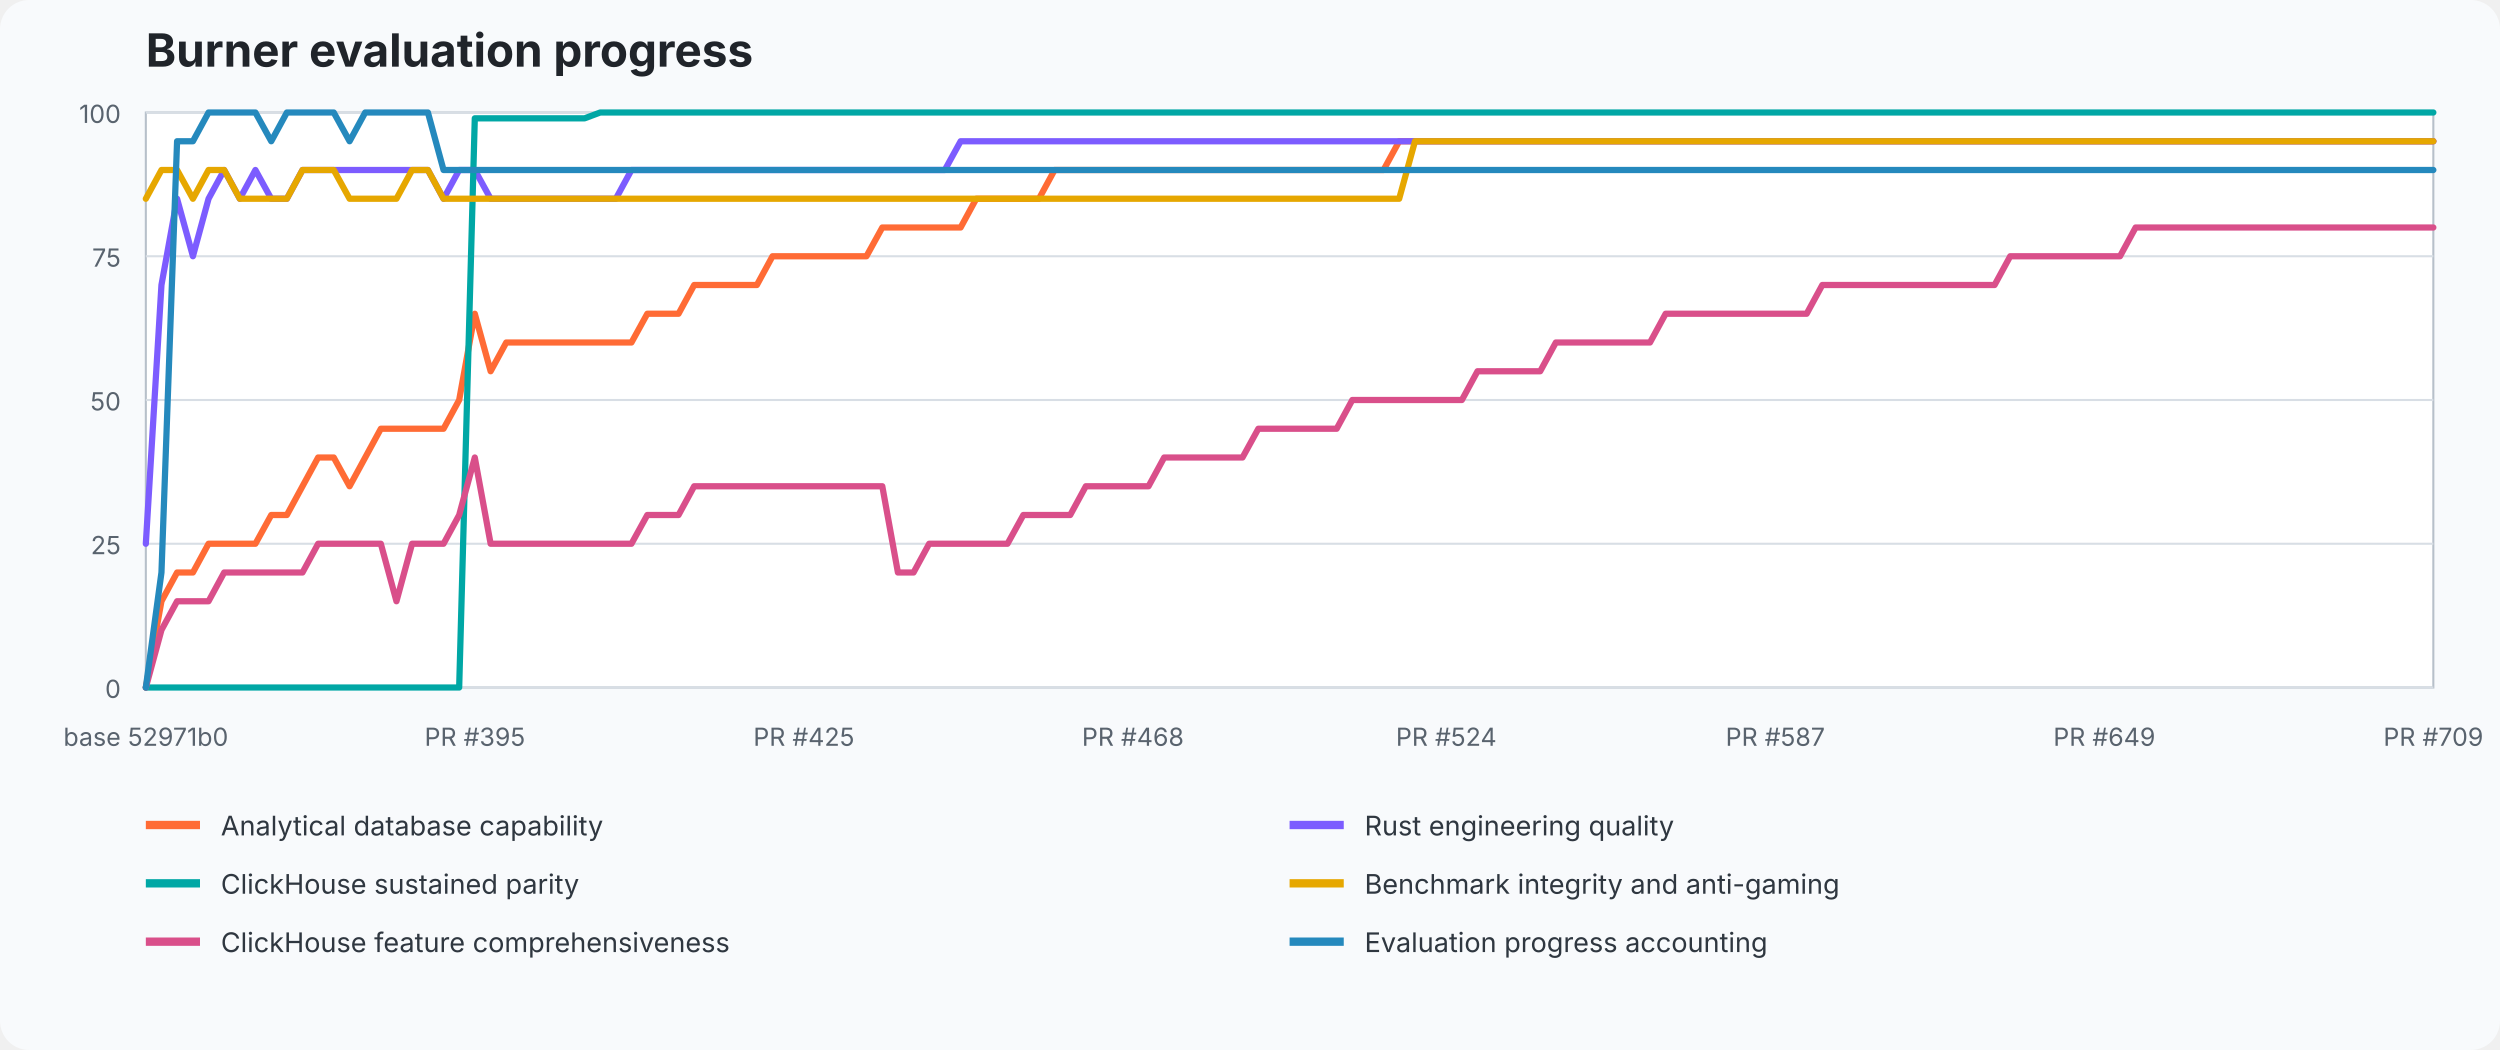
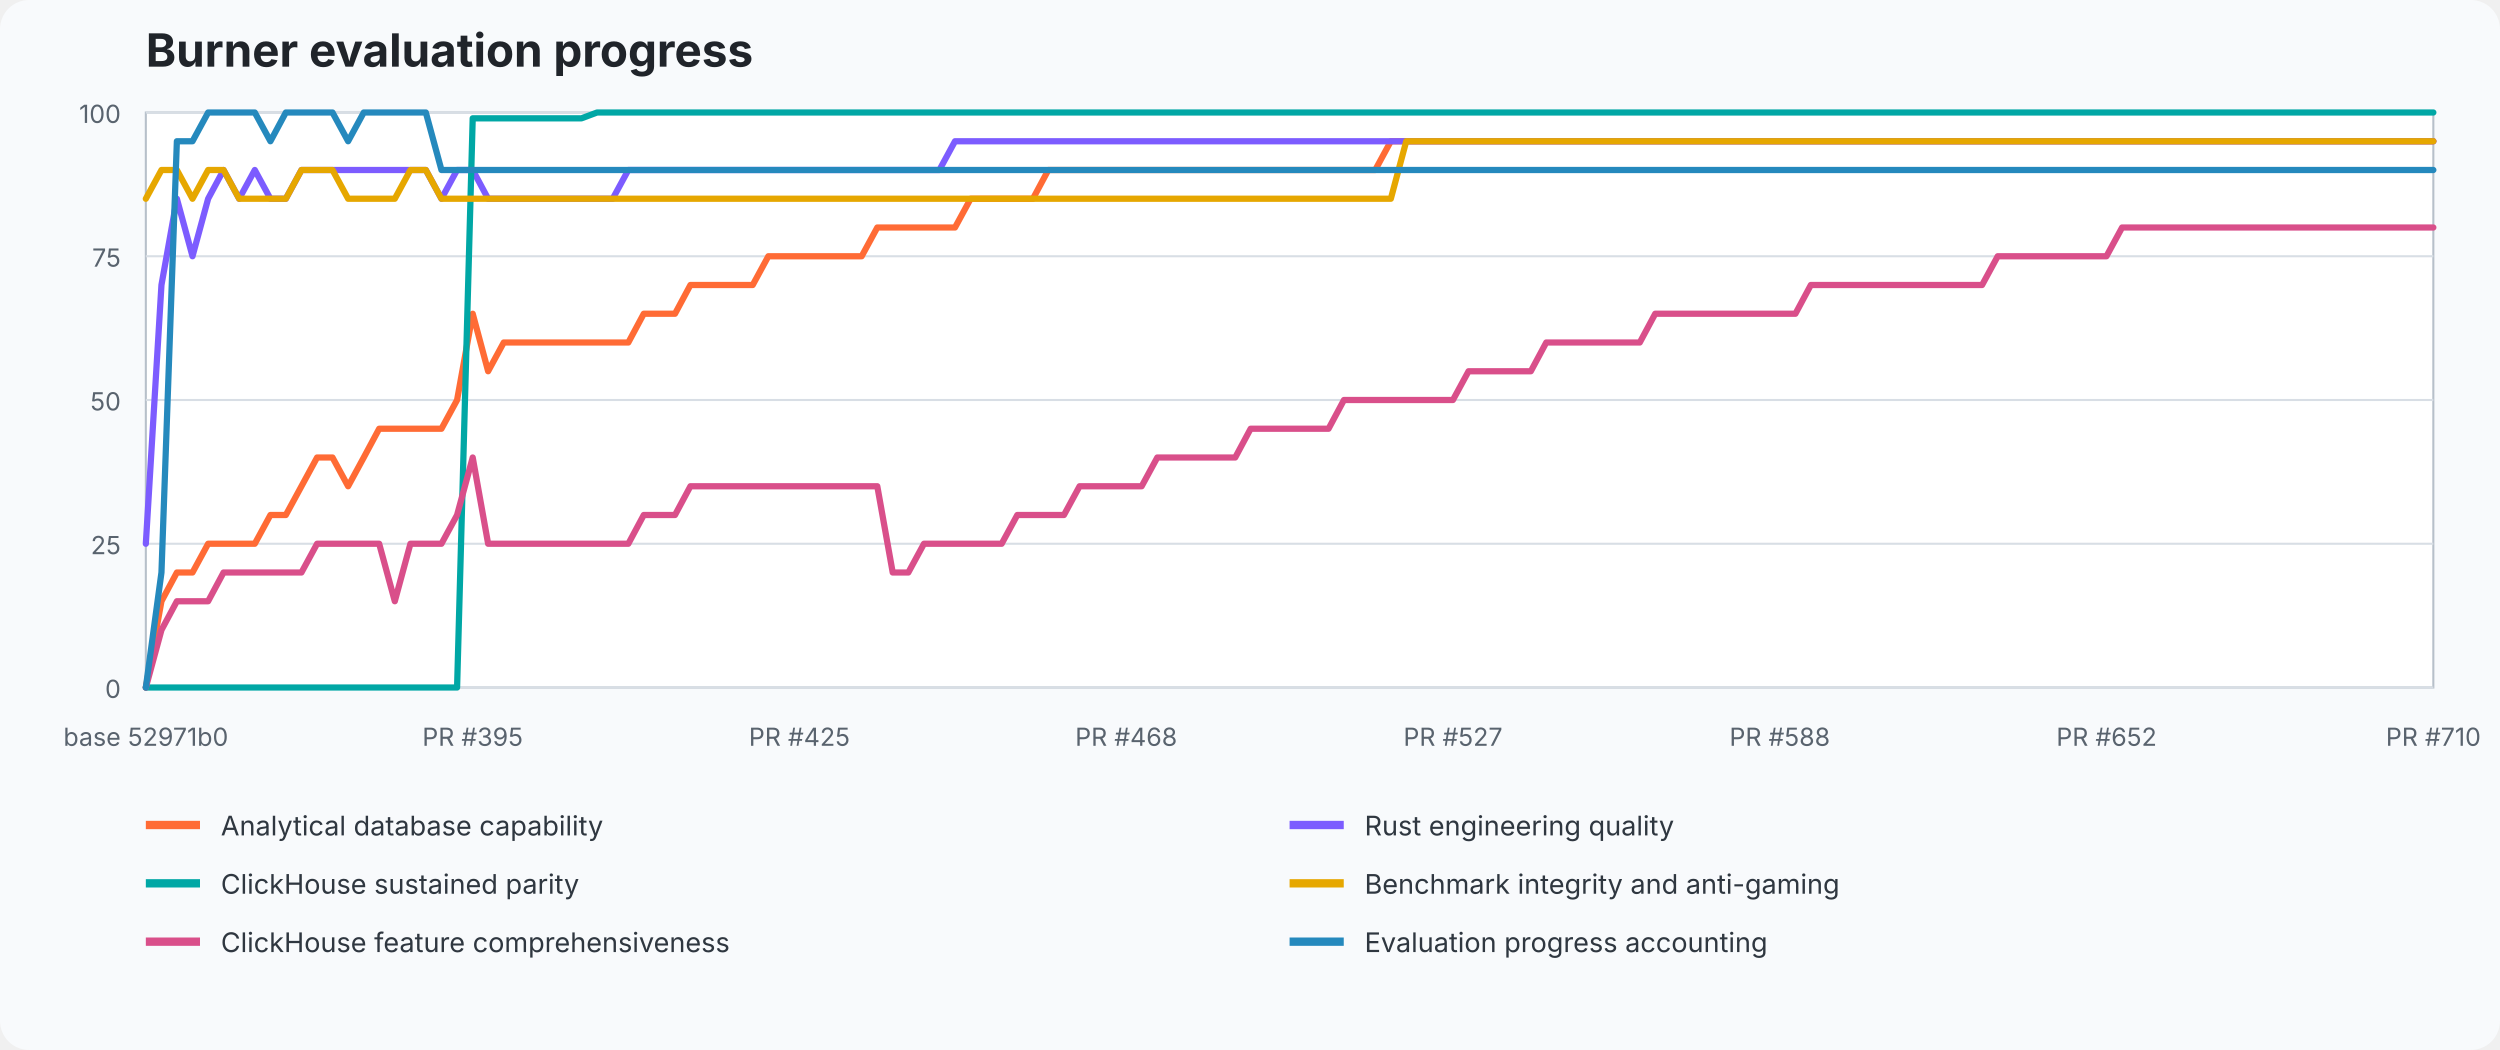
<svg xmlns="http://www.w3.org/2000/svg" width="1200" height="504" viewBox="0 0 1200 504" role="img" aria-labelledby="title desc">
  <style>text{font-family:ui-sans-serif,system-ui,-apple-system,BlinkMacSystemFont,"Segoe UI",sans-serif}.title{font-size:22px;font-weight:700;fill:#20242a}.axis{font-size:12px;fill:#59636e}.legend{font-size:13px;fill:#2f3740}.grid{stroke:#d8dee5;stroke-width:1}.plot{fill:#fff;stroke:#b7c0ca}</style>
  <rect width="100%" height="100%" fill="#f8fafc" rx="14" />
  <text x="70" y="32" class="title">Burner evaluation progress</text>
  <rect x="70" y="54" width="1098" height="276" class="plot" />
  <line x1="70" y1="330" x2="1168" y2="330" class="grid" />
  <text x="58" y="335" text-anchor="end" class="axis">0</text>
  <line x1="70" y1="261" x2="1168" y2="261" class="grid" />
  <text x="58" y="266" text-anchor="end" class="axis">25</text>
  <line x1="70" y1="192" x2="1168" y2="192" class="grid" />
  <text x="58" y="197" text-anchor="end" class="axis">50</text>
  <line x1="70" y1="123" x2="1168" y2="123" class="grid" />
  <text x="58" y="128" text-anchor="end" class="axis">75</text>
  <line x1="70" y1="54" x2="1168" y2="54" class="grid" />
  <text x="58" y="59" text-anchor="end" class="axis">100</text>
-   <polyline points="70.0,330.0 77.5,288.6 85.0,274.8 92.6,274.8 100.1,261.0 107.6,261.0 115.1,261.0 122.6,261.0 130.2,247.2 137.7,247.2 145.2,233.4 152.7,219.6 160.2,219.6 167.8,233.4 175.3,219.6 182.8,205.8 190.3,205.8 197.8,205.8 205.4,205.8 212.9,205.8 220.4,192.0 227.9,150.6 235.5,178.2 243.0,164.4 250.5,164.4 258.0,164.4 265.5,164.4 273.1,164.4 280.6,164.4 288.1,164.4 295.6,164.4 303.1,164.4 310.7,150.6 318.2,150.6 325.7,150.6 333.2,136.8 340.7,136.8 348.3,136.8 355.8,136.8 363.3,136.8 370.8,123.0 378.3,123.0 385.9,123.0 393.4,123.0 400.9,123.0 408.4,123.0 415.9,123.0 423.5,109.2 431.0,109.2 438.5,109.2 446.0,109.2 453.5,109.2 461.1,109.2 468.6,95.4 476.1,95.4 483.6,95.4 491.2,95.4 498.7,95.4 506.2,81.6 513.7,81.6 521.2,81.6 528.8,81.6 536.3,81.6 543.8,81.6 551.3,81.6 558.8,81.6 566.4,81.6 573.9,81.6 581.4,81.6 588.9,81.6 596.4,81.6 604.0,81.6 611.5,81.6 619.0,81.6 626.5,81.6 634.0,81.6 641.6,81.6 649.1,81.6 656.6,81.6 664.1,81.6 671.6,67.8 679.2,67.8 686.7,67.8 694.2,67.8 701.7,67.8 709.2,67.8 716.8,67.8 724.3,67.8 731.8,67.8 739.3,67.8 746.8,67.8 754.4,67.8 761.9,67.8 769.4,67.8 776.9,67.8 784.5,67.8 792.0,67.8 799.5,67.8 807.0,67.8 814.5,67.8 822.1,67.8 829.6,67.8 837.1,67.8 844.6,67.8 852.1,67.8 859.7,67.8 867.2,67.8 874.7,67.8 882.2,67.8 889.7,67.8 897.3,67.8 904.8,67.8 912.3,67.8 919.8,67.8 927.3,67.8 934.9,67.8 942.4,67.8 949.9,67.8 957.4,67.8 964.9,67.8 972.5,67.8 980.0,67.8 987.5,67.8 995.0,67.8 1002.5,67.8 1010.1,67.8 1017.6,67.8 1025.1,67.8 1032.6,67.8 1040.2,67.8 1047.7,67.8 1055.2,67.8 1062.7,67.8 1070.2,67.8 1077.8,67.8 1085.3,67.8 1092.8,67.8 1100.3,67.8 1107.8,67.8 1115.4,67.8 1122.9,67.8 1130.4,67.8 1137.9,67.8 1145.4,67.8 1153.0,67.8 1160.5,67.8 1168.0,67.8" fill="none" stroke="#ff6b35" stroke-width="3" stroke-linejoin="round" stroke-linecap="round" />
-   <polyline points="70.0,261.0 77.5,136.8 85.0,95.4 92.6,123.0 100.1,95.4 107.6,81.6 115.1,95.4 122.6,81.6 130.2,95.4 137.7,95.4 145.2,81.6 152.7,81.6 160.2,81.6 167.8,81.6 175.3,81.6 182.8,81.6 190.3,81.6 197.8,81.6 205.4,81.6 212.9,95.4 220.4,81.6 227.9,81.6 235.5,95.4 243.0,95.4 250.5,95.4 258.0,95.4 265.5,95.4 273.1,95.4 280.6,95.4 288.1,95.4 295.6,95.4 303.1,81.6 310.7,81.6 318.2,81.6 325.7,81.6 333.2,81.6 340.7,81.6 348.3,81.6 355.8,81.6 363.3,81.6 370.8,81.6 378.3,81.6 385.9,81.6 393.4,81.6 400.9,81.6 408.4,81.6 415.9,81.6 423.5,81.6 431.0,81.6 438.5,81.6 446.0,81.6 453.5,81.6 461.1,67.8 468.6,67.8 476.1,67.8 483.6,67.8 491.2,67.8 498.7,67.8 506.2,67.8 513.7,67.8 521.2,67.8 528.8,67.8 536.3,67.8 543.8,67.8 551.3,67.8 558.8,67.8 566.4,67.8 573.9,67.8 581.4,67.8 588.9,67.8 596.4,67.8 604.0,67.8 611.5,67.8 619.0,67.8 626.5,67.8 634.0,67.8 641.6,67.8 649.1,67.8 656.6,67.8 664.1,67.8 671.6,67.8 679.2,67.8 686.7,67.8 694.2,67.8 701.7,67.8 709.2,67.8 716.8,67.8 724.3,67.8 731.8,67.8 739.3,67.8 746.8,67.8 754.4,67.8 761.9,67.8 769.4,67.8 776.9,67.8 784.5,67.8 792.0,67.8 799.5,67.8 807.0,67.8 814.5,67.8 822.1,67.8 829.6,67.8 837.1,67.8 844.6,67.8 852.1,67.8 859.7,67.8 867.2,67.8 874.7,67.8 882.2,67.8 889.7,67.8 897.3,67.8 904.8,67.8 912.3,67.8 919.8,67.8 927.3,67.8 934.9,67.8 942.4,67.8 949.9,67.8 957.4,67.8 964.9,67.8 972.5,67.8 980.0,67.8 987.5,67.8 995.0,67.8 1002.5,67.8 1010.1,67.8 1017.6,67.8 1025.1,67.8 1032.6,67.8 1040.2,67.8 1047.7,67.8 1055.2,67.8 1062.7,67.8 1070.2,67.8 1077.8,67.8 1085.3,67.8 1092.8,67.8 1100.3,67.8 1107.8,67.8 1115.4,67.8 1122.9,67.8 1130.4,67.8 1137.9,67.8 1145.4,67.8 1153.0,67.8 1160.5,67.8 1168.0,67.8" fill="none" stroke="#7c5cff" stroke-width="3" stroke-linejoin="round" stroke-linecap="round" />
-   <polyline points="70.0,330.0 77.5,330.0 85.0,330.0 92.6,330.0 100.1,330.0 107.6,330.0 115.1,330.0 122.6,330.0 130.2,330.0 137.7,330.0 145.2,330.0 152.7,330.0 160.2,330.0 167.8,330.0 175.3,330.0 182.8,330.0 190.3,330.0 197.8,330.0 205.4,330.0 212.9,330.0 220.4,330.0 227.9,56.8 235.5,56.8 243.0,56.8 250.5,56.8 258.0,56.8 265.5,56.8 273.1,56.8 280.6,56.8 288.1,54.0 295.6,54.0 303.1,54.0 310.7,54.0 318.2,54.0 325.7,54.0 333.2,54.0 340.7,54.0 348.3,54.0 355.8,54.0 363.3,54.0 370.8,54.0 378.3,54.0 385.9,54.0 393.4,54.0 400.9,54.0 408.4,54.0 415.9,54.0 423.5,54.0 431.0,54.0 438.5,54.0 446.0,54.0 453.5,54.0 461.1,54.0 468.6,54.0 476.1,54.0 483.6,54.0 491.2,54.0 498.7,54.0 506.2,54.0 513.7,54.0 521.2,54.0 528.8,54.0 536.3,54.0 543.8,54.0 551.3,54.0 558.8,54.0 566.4,54.0 573.9,54.0 581.4,54.0 588.9,54.0 596.4,54.0 604.0,54.0 611.5,54.0 619.0,54.0 626.5,54.0 634.0,54.0 641.6,54.0 649.1,54.0 656.6,54.0 664.1,54.0 671.6,54.0 679.2,54.0 686.7,54.0 694.2,54.0 701.7,54.0 709.2,54.0 716.8,54.0 724.3,54.0 731.8,54.0 739.3,54.0 746.8,54.0 754.4,54.0 761.9,54.0 769.4,54.0 776.9,54.0 784.5,54.0 792.0,54.0 799.5,54.0 807.0,54.0 814.5,54.0 822.1,54.0 829.6,54.0 837.1,54.0 844.6,54.0 852.1,54.0 859.7,54.0 867.2,54.0 874.7,54.0 882.2,54.0 889.7,54.0 897.3,54.0 904.8,54.0 912.3,54.0 919.8,54.0 927.3,54.0 934.9,54.0 942.4,54.0 949.9,54.0 957.4,54.0 964.9,54.0 972.5,54.0 980.0,54.0 987.5,54.0 995.0,54.0 1002.5,54.0 1010.1,54.0 1017.6,54.0 1025.1,54.0 1032.6,54.0 1040.2,54.0 1047.7,54.0 1055.2,54.0 1062.7,54.0 1070.2,54.0 1077.8,54.0 1085.3,54.0 1092.8,54.0 1100.3,54.0 1107.8,54.0 1115.4,54.0 1122.9,54.0 1130.4,54.0 1137.9,54.0 1145.4,54.0 1153.0,54.0 1160.5,54.0 1168.0,54.0" fill="none" stroke="#00a7a5" stroke-width="3" stroke-linejoin="round" stroke-linecap="round" />
-   <polyline points="70.0,95.4 77.5,81.6 85.0,81.6 92.6,95.4 100.1,81.6 107.6,81.6 115.1,95.4 122.6,95.4 130.2,95.4 137.7,95.4 145.2,81.6 152.7,81.6 160.2,81.6 167.8,95.4 175.3,95.4 182.8,95.4 190.3,95.4 197.8,81.6 205.4,81.6 212.9,95.4 220.4,95.4 227.9,95.4 235.5,95.4 243.0,95.4 250.5,95.4 258.0,95.4 265.5,95.4 273.1,95.4 280.6,95.4 288.1,95.4 295.6,95.4 303.1,95.4 310.7,95.4 318.2,95.4 325.7,95.4 333.2,95.4 340.7,95.4 348.3,95.4 355.8,95.4 363.3,95.4 370.8,95.4 378.3,95.4 385.9,95.4 393.4,95.4 400.9,95.4 408.4,95.4 415.9,95.4 423.5,95.4 431.0,95.4 438.5,95.4 446.0,95.4 453.5,95.4 461.1,95.4 468.6,95.4 476.1,95.4 483.6,95.4 491.2,95.4 498.7,95.4 506.2,95.4 513.7,95.4 521.2,95.4 528.8,95.4 536.3,95.4 543.8,95.4 551.3,95.4 558.8,95.4 566.4,95.4 573.9,95.4 581.4,95.4 588.9,95.4 596.4,95.4 604.0,95.4 611.5,95.4 619.0,95.4 626.5,95.4 634.0,95.4 641.6,95.4 649.1,95.4 656.6,95.4 664.1,95.4 671.6,95.4 679.2,67.8 686.7,67.8 694.2,67.8 701.7,67.8 709.2,67.8 716.8,67.8 724.3,67.8 731.8,67.8 739.3,67.8 746.8,67.8 754.4,67.8 761.9,67.8 769.4,67.8 776.9,67.8 784.5,67.8 792.0,67.8 799.5,67.8 807.0,67.8 814.5,67.8 822.1,67.8 829.6,67.8 837.1,67.8 844.6,67.8 852.1,67.8 859.7,67.8 867.2,67.8 874.7,67.8 882.2,67.8 889.7,67.8 897.3,67.8 904.8,67.8 912.3,67.8 919.8,67.8 927.3,67.8 934.9,67.8 942.4,67.8 949.9,67.8 957.4,67.8 964.9,67.8 972.5,67.8 980.0,67.8 987.5,67.8 995.0,67.8 1002.5,67.8 1010.1,67.8 1017.6,67.8 1025.1,67.8 1032.6,67.8 1040.2,67.8 1047.7,67.8 1055.2,67.8 1062.7,67.8 1070.2,67.8 1077.8,67.8 1085.3,67.8 1092.8,67.8 1100.3,67.8 1107.8,67.8 1115.4,67.8 1122.9,67.8 1130.4,67.8 1137.9,67.8 1145.4,67.8 1153.0,67.8 1160.5,67.8 1168.0,67.8" fill="none" stroke="#e6a700" stroke-width="3" stroke-linejoin="round" stroke-linecap="round" />
-   <polyline points="70.0,330.0 77.5,302.4 85.0,288.6 92.6,288.6 100.1,288.6 107.6,274.8 115.1,274.8 122.6,274.8 130.2,274.8 137.7,274.8 145.2,274.8 152.7,261.0 160.2,261.0 167.8,261.0 175.3,261.0 182.8,261.0 190.3,288.6 197.8,261.0 205.4,261.0 212.9,261.0 220.4,247.2 227.9,219.6 235.5,261.0 243.0,261.0 250.5,261.0 258.0,261.0 265.5,261.0 273.1,261.0 280.6,261.0 288.1,261.0 295.6,261.0 303.1,261.0 310.7,247.2 318.2,247.2 325.7,247.2 333.2,233.4 340.7,233.4 348.3,233.4 355.8,233.4 363.3,233.4 370.8,233.4 378.3,233.4 385.9,233.4 393.4,233.4 400.9,233.4 408.4,233.4 415.9,233.4 423.5,233.4 431.0,274.8 438.5,274.8 446.0,261.0 453.5,261.0 461.1,261.0 468.6,261.0 476.1,261.0 483.6,261.0 491.2,247.2 498.7,247.2 506.2,247.2 513.7,247.2 521.2,233.4 528.8,233.4 536.3,233.4 543.8,233.4 551.3,233.4 558.8,219.6 566.4,219.6 573.9,219.6 581.4,219.6 588.9,219.6 596.4,219.6 604.0,205.8 611.5,205.8 619.0,205.8 626.5,205.8 634.0,205.8 641.6,205.8 649.1,192.0 656.6,192.0 664.1,192.0 671.6,192.0 679.2,192.0 686.7,192.0 694.2,192.0 701.7,192.0 709.2,178.2 716.8,178.2 724.3,178.2 731.8,178.2 739.3,178.2 746.8,164.4 754.4,164.4 761.9,164.4 769.4,164.4 776.9,164.4 784.5,164.4 792.0,164.4 799.5,150.6 807.0,150.6 814.5,150.6 822.1,150.6 829.6,150.6 837.1,150.6 844.6,150.6 852.1,150.6 859.7,150.6 867.2,150.6 874.7,136.8 882.2,136.8 889.7,136.8 897.3,136.8 904.8,136.8 912.3,136.8 919.8,136.8 927.3,136.8 934.9,136.8 942.4,136.8 949.9,136.8 957.4,136.8 964.9,123.0 972.5,123.0 980.0,123.0 987.5,123.0 995.0,123.0 1002.5,123.0 1010.1,123.0 1017.6,123.0 1025.1,109.2 1032.6,109.2 1040.2,109.2 1047.7,109.2 1055.2,109.2 1062.7,109.2 1070.2,109.2 1077.8,109.2 1085.3,109.2 1092.8,109.2 1100.3,109.2 1107.8,109.2 1115.4,109.2 1122.9,109.2 1130.4,109.2 1137.9,109.2 1145.4,109.2 1153.0,109.2 1160.5,109.2 1168.0,109.2" fill="none" stroke="#d94f8a" stroke-width="3" stroke-linejoin="round" stroke-linecap="round" />
-   <polyline points="70.0,330.0 77.5,274.8 85.0,67.8 92.6,67.8 100.1,54.0 107.6,54.0 115.1,54.0 122.6,54.0 130.2,67.8 137.7,54.0 145.2,54.0 152.7,54.0 160.2,54.0 167.8,67.8 175.3,54.0 182.8,54.0 190.3,54.0 197.8,54.0 205.4,54.0 212.9,81.6 220.4,81.6 227.9,81.6 235.5,81.6 243.0,81.6 250.5,81.6 258.0,81.6 265.5,81.6 273.1,81.6 280.6,81.6 288.1,81.6 295.6,81.6 303.1,81.6 310.7,81.6 318.2,81.6 325.7,81.6 333.2,81.6 340.7,81.6 348.3,81.6 355.8,81.6 363.3,81.6 370.8,81.6 378.3,81.6 385.9,81.6 393.4,81.6 400.9,81.6 408.4,81.6 415.9,81.6 423.5,81.6 431.0,81.6 438.5,81.6 446.0,81.6 453.5,81.6 461.1,81.6 468.6,81.6 476.1,81.6 483.6,81.6 491.2,81.6 498.7,81.6 506.2,81.6 513.7,81.6 521.2,81.6 528.8,81.6 536.3,81.6 543.8,81.6 551.3,81.6 558.8,81.6 566.4,81.6 573.9,81.6 581.4,81.6 588.9,81.6 596.4,81.6 604.0,81.6 611.5,81.6 619.0,81.6 626.5,81.6 634.0,81.6 641.6,81.6 649.1,81.6 656.6,81.6 664.1,81.6 671.6,81.6 679.2,81.6 686.7,81.6 694.2,81.6 701.7,81.6 709.2,81.6 716.8,81.6 724.3,81.6 731.8,81.6 739.3,81.6 746.8,81.6 754.4,81.6 761.9,81.6 769.4,81.6 776.9,81.6 784.5,81.6 792.0,81.6 799.5,81.6 807.0,81.6 814.5,81.6 822.1,81.6 829.6,81.6 837.1,81.6 844.6,81.6 852.1,81.6 859.7,81.6 867.2,81.6 874.7,81.6 882.2,81.6 889.7,81.6 897.3,81.6 904.8,81.6 912.3,81.6 919.8,81.6 927.3,81.6 934.9,81.6 942.4,81.6 949.9,81.6 957.4,81.6 964.9,81.6 972.5,81.6 980.0,81.6 987.5,81.6 995.0,81.6 1002.5,81.6 1010.1,81.6 1017.6,81.6 1025.1,81.6 1032.6,81.6 1040.2,81.6 1047.7,81.6 1055.2,81.6 1062.7,81.6 1070.2,81.6 1077.8,81.6 1085.3,81.6 1092.8,81.6 1100.3,81.6 1107.8,81.6 1115.4,81.6 1122.9,81.6 1130.4,81.6 1137.9,81.6 1145.4,81.6 1153.0,81.6 1160.5,81.6 1168.0,81.6" fill="none" stroke="#2589bd" stroke-width="3" stroke-linejoin="round" stroke-linecap="round" />
+   <polyline points="70.0,330.0 77.5,288.6 84.9,274.8 92.4,274.8 99.9,261.0 107.3,261.0 114.8,261.0 122.3,261.0 129.8,247.2 137.2,247.2 144.7,233.4 152.2,219.6 159.6,219.6 167.1,233.4 174.6,219.6 182.0,205.8 189.5,205.8 197.0,205.8 204.4,205.8 211.9,205.8 219.4,192.0 226.9,150.6 234.3,178.2 241.8,164.4 249.3,164.4 256.7,164.4 264.2,164.4 271.7,164.4 279.1,164.4 286.6,164.4 294.1,164.4 301.6,164.4 309.0,150.6 316.5,150.6 324.0,150.6 331.4,136.8 338.9,136.8 346.4,136.8 353.8,136.8 361.3,136.8 368.8,123.0 376.2,123.0 383.7,123.0 391.2,123.0 398.7,123.0 406.1,123.0 413.6,123.0 421.1,109.2 428.5,109.2 436.0,109.2 443.5,109.2 450.9,109.2 458.4,109.2 465.9,95.4 473.3,95.4 480.8,95.4 488.3,95.4 495.8,95.4 503.2,81.6 510.7,81.6 518.2,81.6 525.6,81.6 533.1,81.6 540.6,81.6 548.0,81.6 555.5,81.6 563.0,81.6 570.4,81.6 577.9,81.6 585.4,81.6 592.9,81.6 600.3,81.6 607.8,81.6 615.3,81.6 622.7,81.6 630.2,81.6 637.7,81.6 645.1,81.6 652.6,81.6 660.1,81.6 667.6,67.8 675.0,67.8 682.5,67.8 690.0,67.8 697.4,67.8 704.9,67.8 712.4,67.8 719.8,67.8 727.3,67.8 734.8,67.8 742.2,67.8 749.7,67.8 757.2,67.8 764.7,67.8 772.1,67.8 779.6,67.8 787.1,67.8 794.5,67.8 802.0,67.8 809.5,67.8 816.9,67.8 824.4,67.8 831.9,67.8 839.3,67.8 846.8,67.8 854.3,67.8 861.8,67.8 869.2,67.8 876.7,67.8 884.2,67.8 891.6,67.8 899.1,67.8 906.6,67.8 914.0,67.8 921.5,67.8 929.0,67.8 936.4,67.8 943.9,67.8 951.4,67.8 958.9,67.8 966.3,67.8 973.8,67.8 981.3,67.8 988.7,67.8 996.2,67.8 1003.7,67.8 1011.1,67.8 1018.6,67.8 1026.1,67.8 1033.6,67.8 1041.0,67.8 1048.5,67.8 1056.0,67.8 1063.4,67.8 1070.9,67.8 1078.4,67.8 1085.8,67.8 1093.3,67.8 1100.8,67.8 1108.2,67.8 1115.7,67.8 1123.2,67.8 1130.7,67.8 1138.1,67.8 1145.6,67.8 1153.1,67.8 1160.5,67.8 1168.0,67.8" fill="none" stroke="#ff6b35" stroke-width="3" stroke-linejoin="round" stroke-linecap="round" />
+   <polyline points="70.0,261.0 77.5,136.8 84.9,95.4 92.4,123.0 99.9,95.4 107.3,81.6 114.8,95.4 122.3,81.6 129.8,95.4 137.2,95.4 144.7,81.6 152.2,81.6 159.6,81.6 167.1,81.6 174.6,81.6 182.0,81.6 189.5,81.6 197.0,81.6 204.4,81.6 211.9,95.4 219.4,81.6 226.9,81.6 234.3,95.4 241.8,95.4 249.3,95.4 256.7,95.4 264.2,95.4 271.7,95.4 279.1,95.4 286.6,95.4 294.1,95.4 301.6,81.6 309.0,81.6 316.5,81.6 324.0,81.6 331.4,81.6 338.9,81.6 346.4,81.6 353.8,81.6 361.3,81.6 368.8,81.6 376.2,81.6 383.7,81.6 391.2,81.6 398.7,81.6 406.1,81.6 413.6,81.6 421.1,81.6 428.5,81.6 436.0,81.6 443.5,81.6 450.9,81.6 458.4,67.8 465.9,67.8 473.3,67.8 480.8,67.8 488.3,67.8 495.8,67.8 503.2,67.8 510.7,67.8 518.2,67.8 525.6,67.8 533.1,67.8 540.6,67.8 548.0,67.8 555.5,67.8 563.0,67.8 570.4,67.8 577.9,67.8 585.4,67.8 592.9,67.8 600.3,67.8 607.8,67.8 615.3,67.8 622.7,67.8 630.2,67.8 637.7,67.8 645.1,67.8 652.6,67.8 660.1,67.8 667.6,67.8 675.0,67.8 682.5,67.8 690.0,67.8 697.4,67.8 704.9,67.8 712.4,67.8 719.8,67.8 727.3,67.8 734.8,67.8 742.2,67.8 749.7,67.8 757.2,67.8 764.7,67.8 772.1,67.8 779.6,67.8 787.1,67.8 794.5,67.8 802.0,67.8 809.5,67.8 816.9,67.8 824.4,67.8 831.9,67.8 839.3,67.8 846.8,67.8 854.3,67.8 861.8,67.8 869.2,67.8 876.7,67.8 884.2,67.8 891.6,67.8 899.1,67.8 906.6,67.8 914.0,67.8 921.5,67.8 929.0,67.8 936.4,67.8 943.9,67.8 951.4,67.8 958.9,67.8 966.3,67.8 973.8,67.8 981.3,67.8 988.7,67.8 996.2,67.8 1003.7,67.8 1011.1,67.8 1018.6,67.8 1026.1,67.8 1033.6,67.8 1041.0,67.8 1048.5,67.8 1056.0,67.8 1063.4,67.8 1070.9,67.8 1078.4,67.8 1085.8,67.8 1093.3,67.8 1100.8,67.8 1108.2,67.8 1115.7,67.8 1123.2,67.8 1130.7,67.8 1138.1,67.8 1145.6,67.8 1153.1,67.8 1160.5,67.8 1168.0,67.8" fill="none" stroke="#7c5cff" stroke-width="3" stroke-linejoin="round" stroke-linecap="round" />
+   <polyline points="70.0,330.0 77.5,330.0 84.9,330.0 92.4,330.0 99.9,330.0 107.3,330.0 114.8,330.0 122.3,330.0 129.8,330.0 137.2,330.0 144.7,330.0 152.2,330.0 159.6,330.0 167.1,330.0 174.6,330.0 182.0,330.0 189.5,330.0 197.0,330.0 204.4,330.0 211.9,330.0 219.4,330.0 226.9,56.8 234.3,56.8 241.8,56.8 249.3,56.8 256.7,56.8 264.2,56.8 271.7,56.8 279.1,56.8 286.6,54.0 294.1,54.0 301.6,54.0 309.0,54.0 316.5,54.0 324.0,54.0 331.4,54.0 338.9,54.0 346.4,54.0 353.8,54.0 361.3,54.0 368.8,54.0 376.2,54.0 383.7,54.0 391.2,54.0 398.7,54.0 406.1,54.0 413.6,54.0 421.1,54.0 428.5,54.0 436.0,54.0 443.5,54.0 450.9,54.0 458.4,54.0 465.9,54.0 473.3,54.0 480.8,54.0 488.3,54.0 495.8,54.0 503.2,54.0 510.7,54.0 518.2,54.0 525.6,54.0 533.1,54.0 540.6,54.0 548.0,54.0 555.5,54.0 563.0,54.0 570.4,54.0 577.9,54.0 585.4,54.0 592.9,54.0 600.3,54.0 607.8,54.0 615.3,54.0 622.7,54.0 630.2,54.0 637.7,54.0 645.1,54.0 652.6,54.0 660.1,54.0 667.6,54.0 675.0,54.0 682.5,54.0 690.0,54.0 697.4,54.0 704.9,54.0 712.4,54.0 719.8,54.0 727.3,54.0 734.8,54.0 742.2,54.0 749.7,54.0 757.2,54.0 764.7,54.0 772.1,54.0 779.6,54.0 787.1,54.0 794.5,54.0 802.0,54.0 809.5,54.0 816.9,54.0 824.4,54.0 831.9,54.0 839.3,54.0 846.8,54.0 854.3,54.0 861.8,54.0 869.2,54.0 876.7,54.0 884.2,54.0 891.6,54.0 899.1,54.0 906.6,54.0 914.0,54.0 921.5,54.0 929.0,54.0 936.4,54.0 943.9,54.0 951.4,54.0 958.9,54.0 966.3,54.0 973.8,54.0 981.3,54.0 988.7,54.0 996.2,54.0 1003.7,54.0 1011.1,54.0 1018.6,54.0 1026.1,54.0 1033.6,54.0 1041.0,54.0 1048.5,54.0 1056.0,54.0 1063.4,54.0 1070.9,54.0 1078.4,54.0 1085.8,54.0 1093.3,54.0 1100.8,54.0 1108.2,54.0 1115.7,54.0 1123.2,54.0 1130.7,54.0 1138.1,54.0 1145.6,54.0 1153.1,54.0 1160.5,54.0 1168.0,54.0" fill="none" stroke="#00a7a5" stroke-width="3" stroke-linejoin="round" stroke-linecap="round" />
+   <polyline points="70.0,95.4 77.5,81.6 84.9,81.6 92.4,95.4 99.9,81.6 107.3,81.6 114.8,95.4 122.3,95.4 129.8,95.4 137.2,95.4 144.7,81.6 152.2,81.6 159.6,81.6 167.1,95.4 174.6,95.4 182.0,95.4 189.5,95.4 197.0,81.6 204.4,81.6 211.9,95.4 219.4,95.4 226.9,95.4 234.3,95.4 241.8,95.4 249.3,95.4 256.7,95.4 264.2,95.4 271.7,95.4 279.1,95.4 286.6,95.4 294.1,95.4 301.6,95.4 309.0,95.4 316.5,95.4 324.0,95.4 331.4,95.4 338.9,95.4 346.4,95.4 353.8,95.4 361.3,95.4 368.8,95.4 376.2,95.4 383.7,95.4 391.2,95.4 398.7,95.4 406.1,95.4 413.6,95.4 421.1,95.4 428.5,95.4 436.0,95.4 443.5,95.4 450.9,95.4 458.4,95.4 465.9,95.4 473.3,95.4 480.8,95.4 488.3,95.4 495.8,95.4 503.2,95.4 510.7,95.4 518.2,95.4 525.6,95.4 533.1,95.4 540.6,95.4 548.0,95.4 555.5,95.4 563.0,95.4 570.4,95.4 577.9,95.4 585.4,95.4 592.9,95.4 600.3,95.4 607.8,95.4 615.3,95.4 622.7,95.4 630.2,95.4 637.7,95.4 645.1,95.4 652.6,95.4 660.1,95.4 667.6,95.4 675.0,67.8 682.5,67.8 690.0,67.8 697.4,67.8 704.9,67.8 712.4,67.8 719.8,67.8 727.3,67.8 734.8,67.8 742.2,67.8 749.7,67.8 757.2,67.8 764.7,67.8 772.1,67.8 779.6,67.8 787.1,67.8 794.5,67.8 802.0,67.8 809.5,67.8 816.9,67.8 824.4,67.8 831.9,67.8 839.3,67.8 846.8,67.8 854.3,67.8 861.8,67.8 869.2,67.8 876.7,67.8 884.2,67.8 891.6,67.8 899.1,67.8 906.6,67.8 914.0,67.8 921.5,67.8 929.0,67.8 936.4,67.8 943.9,67.8 951.4,67.8 958.9,67.8 966.3,67.8 973.8,67.8 981.3,67.8 988.7,67.8 996.2,67.8 1003.7,67.8 1011.1,67.8 1018.6,67.8 1026.1,67.8 1033.6,67.8 1041.0,67.8 1048.5,67.8 1056.0,67.8 1063.4,67.8 1070.9,67.8 1078.4,67.8 1085.8,67.8 1093.3,67.8 1100.8,67.8 1108.2,67.8 1115.7,67.8 1123.2,67.8 1130.7,67.8 1138.1,67.8 1145.6,67.8 1153.1,67.8 1160.5,67.8 1168.0,67.8" fill="none" stroke="#e6a700" stroke-width="3" stroke-linejoin="round" stroke-linecap="round" />
+   <polyline points="70.0,330.0 77.5,302.4 84.9,288.6 92.4,288.6 99.9,288.6 107.3,274.8 114.8,274.8 122.3,274.8 129.8,274.8 137.2,274.8 144.7,274.8 152.2,261.0 159.6,261.0 167.1,261.0 174.6,261.0 182.0,261.0 189.5,288.6 197.0,261.0 204.4,261.0 211.9,261.0 219.4,247.2 226.9,219.6 234.3,261.0 241.8,261.0 249.3,261.0 256.7,261.0 264.2,261.0 271.7,261.0 279.1,261.0 286.6,261.0 294.1,261.0 301.6,261.0 309.0,247.2 316.5,247.2 324.0,247.2 331.4,233.4 338.9,233.4 346.4,233.4 353.8,233.4 361.3,233.4 368.8,233.4 376.2,233.4 383.7,233.4 391.2,233.4 398.7,233.4 406.1,233.4 413.6,233.4 421.1,233.4 428.5,274.8 436.0,274.8 443.5,261.0 450.9,261.0 458.4,261.0 465.9,261.0 473.3,261.0 480.8,261.0 488.3,247.2 495.8,247.2 503.2,247.2 510.7,247.2 518.2,233.4 525.6,233.4 533.1,233.4 540.6,233.4 548.0,233.4 555.5,219.6 563.0,219.6 570.4,219.6 577.9,219.6 585.4,219.6 592.9,219.6 600.3,205.8 607.8,205.8 615.3,205.8 622.7,205.8 630.2,205.8 637.7,205.8 645.1,192.0 652.6,192.0 660.1,192.0 667.6,192.0 675.0,192.0 682.5,192.0 690.0,192.0 697.4,192.0 704.9,178.2 712.4,178.2 719.8,178.2 727.3,178.2 734.8,178.2 742.2,164.4 749.7,164.4 757.2,164.4 764.7,164.4 772.1,164.4 779.6,164.4 787.1,164.4 794.5,150.6 802.0,150.6 809.5,150.6 816.9,150.6 824.4,150.6 831.9,150.6 839.3,150.6 846.8,150.6 854.3,150.6 861.8,150.6 869.2,136.8 876.7,136.8 884.2,136.8 891.6,136.8 899.1,136.8 906.6,136.8 914.0,136.8 921.5,136.8 929.0,136.8 936.4,136.8 943.9,136.8 951.4,136.8 958.9,123.0 966.3,123.0 973.8,123.0 981.3,123.0 988.7,123.0 996.2,123.0 1003.7,123.0 1011.1,123.0 1018.6,109.2 1026.1,109.2 1033.6,109.2 1041.0,109.2 1048.5,109.2 1056.0,109.2 1063.4,109.2 1070.9,109.2 1078.4,109.2 1085.8,109.2 1093.3,109.2 1100.8,109.2 1108.2,109.2 1115.7,109.2 1123.2,109.2 1130.7,109.2 1138.1,109.2 1145.6,109.2 1153.1,109.2 1160.5,109.2 1168.0,109.2" fill="none" stroke="#d94f8a" stroke-width="3" stroke-linejoin="round" stroke-linecap="round" />
+   <polyline points="70.0,330.0 77.5,274.8 84.9,67.8 92.4,67.8 99.9,54.0 107.3,54.0 114.8,54.0 122.3,54.0 129.8,67.8 137.2,54.0 144.7,54.0 152.2,54.0 159.6,54.0 167.1,67.8 174.6,54.0 182.0,54.0 189.5,54.0 197.0,54.0 204.4,54.0 211.9,81.6 219.4,81.6 226.9,81.6 234.3,81.6 241.8,81.6 249.3,81.6 256.7,81.6 264.2,81.6 271.7,81.6 279.1,81.6 286.6,81.6 294.1,81.6 301.6,81.6 309.0,81.6 316.5,81.6 324.0,81.6 331.4,81.6 338.9,81.6 346.4,81.6 353.8,81.6 361.3,81.6 368.8,81.6 376.2,81.6 383.7,81.6 391.2,81.6 398.7,81.6 406.1,81.6 413.6,81.6 421.1,81.6 428.5,81.6 436.0,81.6 443.5,81.6 450.9,81.6 458.4,81.6 465.9,81.6 473.3,81.6 480.8,81.6 488.3,81.6 495.8,81.6 503.2,81.6 510.7,81.6 518.2,81.6 525.6,81.6 533.1,81.6 540.6,81.6 548.0,81.6 555.5,81.6 563.0,81.6 570.4,81.6 577.9,81.6 585.4,81.6 592.9,81.6 600.3,81.6 607.8,81.6 615.3,81.6 622.7,81.6 630.2,81.6 637.7,81.6 645.1,81.6 652.6,81.6 660.1,81.6 667.6,81.6 675.0,81.6 682.5,81.6 690.0,81.6 697.4,81.6 704.9,81.6 712.4,81.6 719.8,81.6 727.3,81.6 734.8,81.6 742.2,81.6 749.7,81.6 757.2,81.6 764.7,81.6 772.1,81.6 779.6,81.6 787.1,81.6 794.5,81.6 802.0,81.6 809.5,81.6 816.9,81.6 824.4,81.6 831.9,81.6 839.3,81.6 846.8,81.6 854.3,81.6 861.8,81.6 869.2,81.6 876.7,81.6 884.2,81.6 891.6,81.6 899.1,81.6 906.6,81.6 914.0,81.6 921.5,81.6 929.0,81.6 936.4,81.6 943.9,81.6 951.4,81.6 958.9,81.6 966.3,81.6 973.8,81.6 981.3,81.6 988.7,81.6 996.2,81.6 1003.7,81.6 1011.1,81.6 1018.6,81.6 1026.1,81.6 1033.6,81.6 1041.0,81.6 1048.5,81.6 1056.0,81.6 1063.4,81.6 1070.9,81.6 1078.4,81.6 1085.8,81.6 1093.3,81.6 1100.8,81.6 1108.2,81.6 1115.7,81.6 1123.2,81.6 1130.7,81.6 1138.1,81.6 1145.6,81.6 1153.1,81.6 1160.5,81.6 1168.0,81.6" fill="none" stroke="#2589bd" stroke-width="3" stroke-linejoin="round" stroke-linecap="round" />
  <text x="70" y="358" text-anchor="middle" class="axis">base 52971b0</text>
-   <text x="227.932" y="358" text-anchor="middle" class="axis">PR #395</text>
-   <text x="385.863" y="358" text-anchor="middle" class="axis">PR #425</text>
-   <text x="543.795" y="358" text-anchor="middle" class="axis">PR #468</text>
-   <text x="694.205" y="358" text-anchor="middle" class="axis">PR #524</text>
-   <text x="852.137" y="358" text-anchor="middle" class="axis">PR #587</text>
-   <text x="1010.068" y="358" text-anchor="middle" class="axis">PR #649</text>
-   <text x="1168" y="358" text-anchor="middle" class="axis">PR #709</text>
+   <text x="226.857" y="358" text-anchor="middle" class="axis">PR #395</text>
+   <text x="383.714" y="358" text-anchor="middle" class="axis">PR #425</text>
+   <text x="540.571" y="358" text-anchor="middle" class="axis">PR #468</text>
+   <text x="697.429" y="358" text-anchor="middle" class="axis">PR #527</text>
+   <text x="854.286" y="358" text-anchor="middle" class="axis">PR #588</text>
+   <text x="1011.143" y="358" text-anchor="middle" class="axis">PR #652</text>
+   <text x="1168" y="358" text-anchor="middle" class="axis">PR #710</text>
  <line x1="70" y1="396" x2="96" y2="396" stroke="#ff6b35" stroke-width="4" />
  <text x="106" y="401" class="legend">Analytical database capability</text>
  <line x1="619" y1="396" x2="645" y2="396" stroke="#7c5cff" stroke-width="4" />
  <text x="655" y="401" class="legend">Rust engineering quality</text>
  <line x1="70" y1="424" x2="96" y2="424" stroke="#00a7a5" stroke-width="4" />
  <text x="106" y="429" class="legend">ClickHouse sustained parity</text>
  <line x1="619" y1="424" x2="645" y2="424" stroke="#e6a700" stroke-width="4" />
  <text x="655" y="429" class="legend">Benchmark integrity and anti-gaming</text>
  <line x1="70" y1="452" x2="96" y2="452" stroke="#d94f8a" stroke-width="4" />
  <text x="106" y="457" class="legend">ClickHouse feature comprehensiveness</text>
  <line x1="619" y1="452" x2="645" y2="452" stroke="#2589bd" stroke-width="4" />
  <text x="655" y="457" class="legend">Evaluation progress accounting</text>
</svg>
